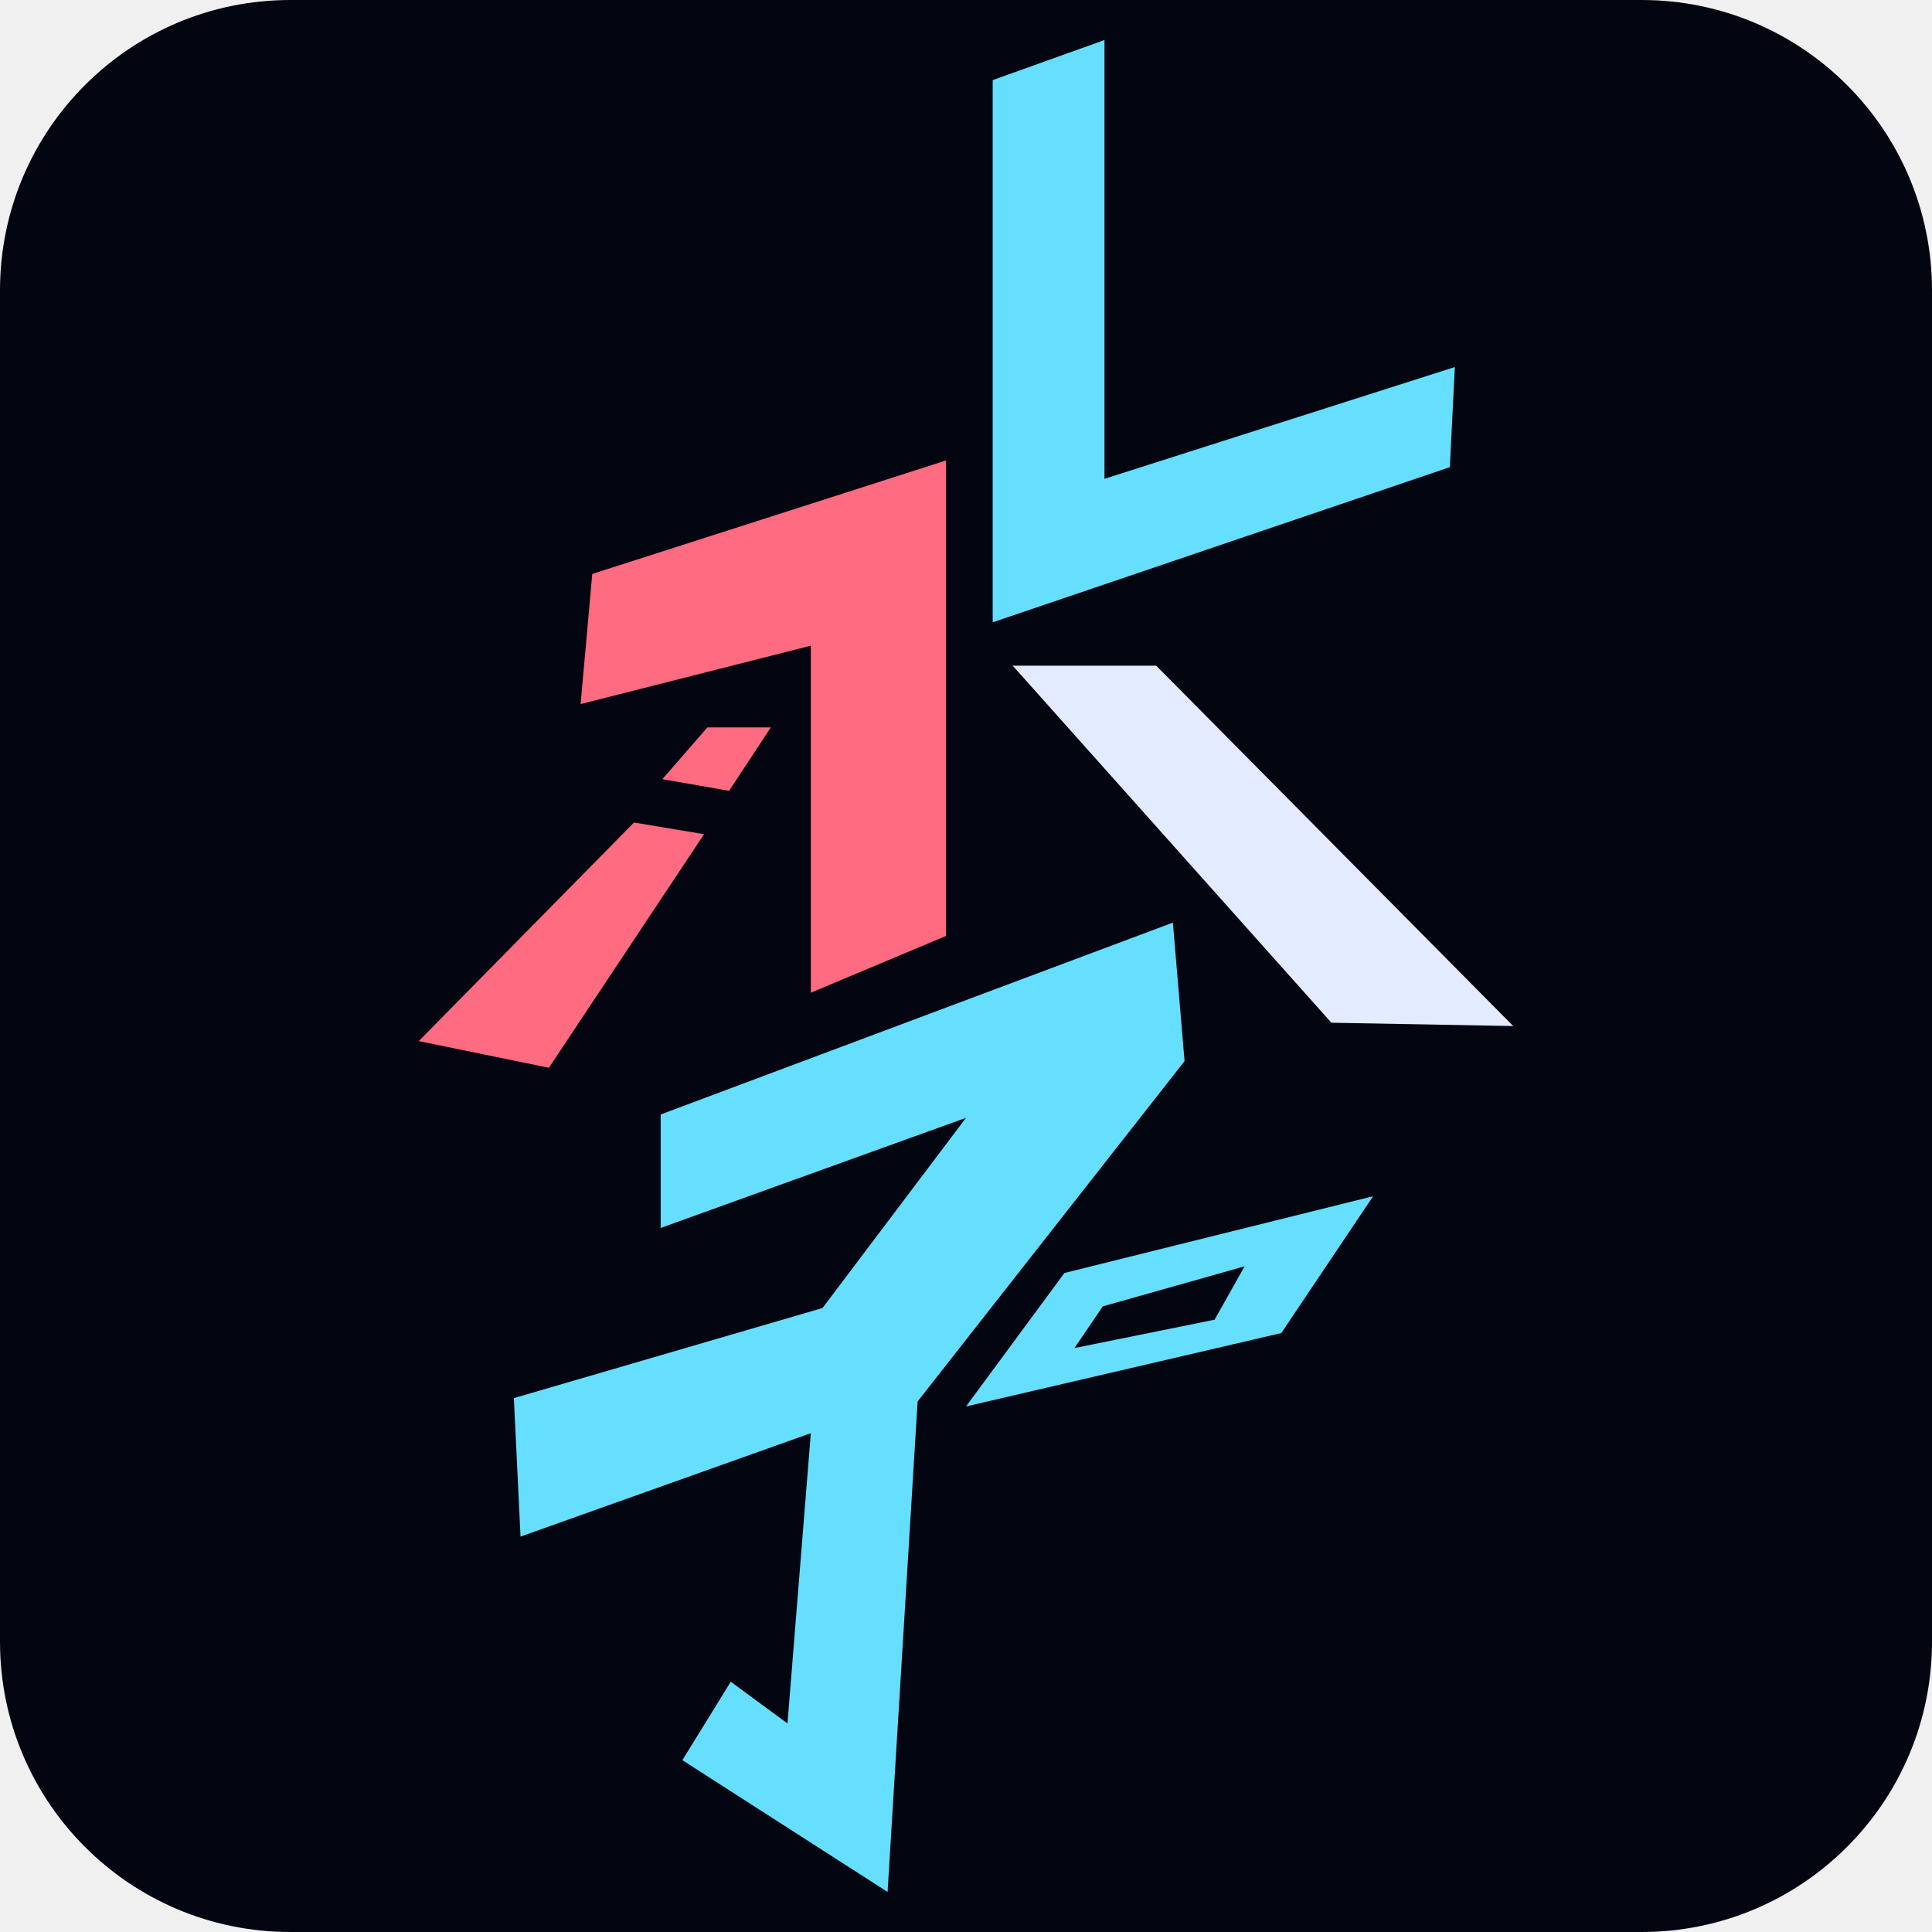
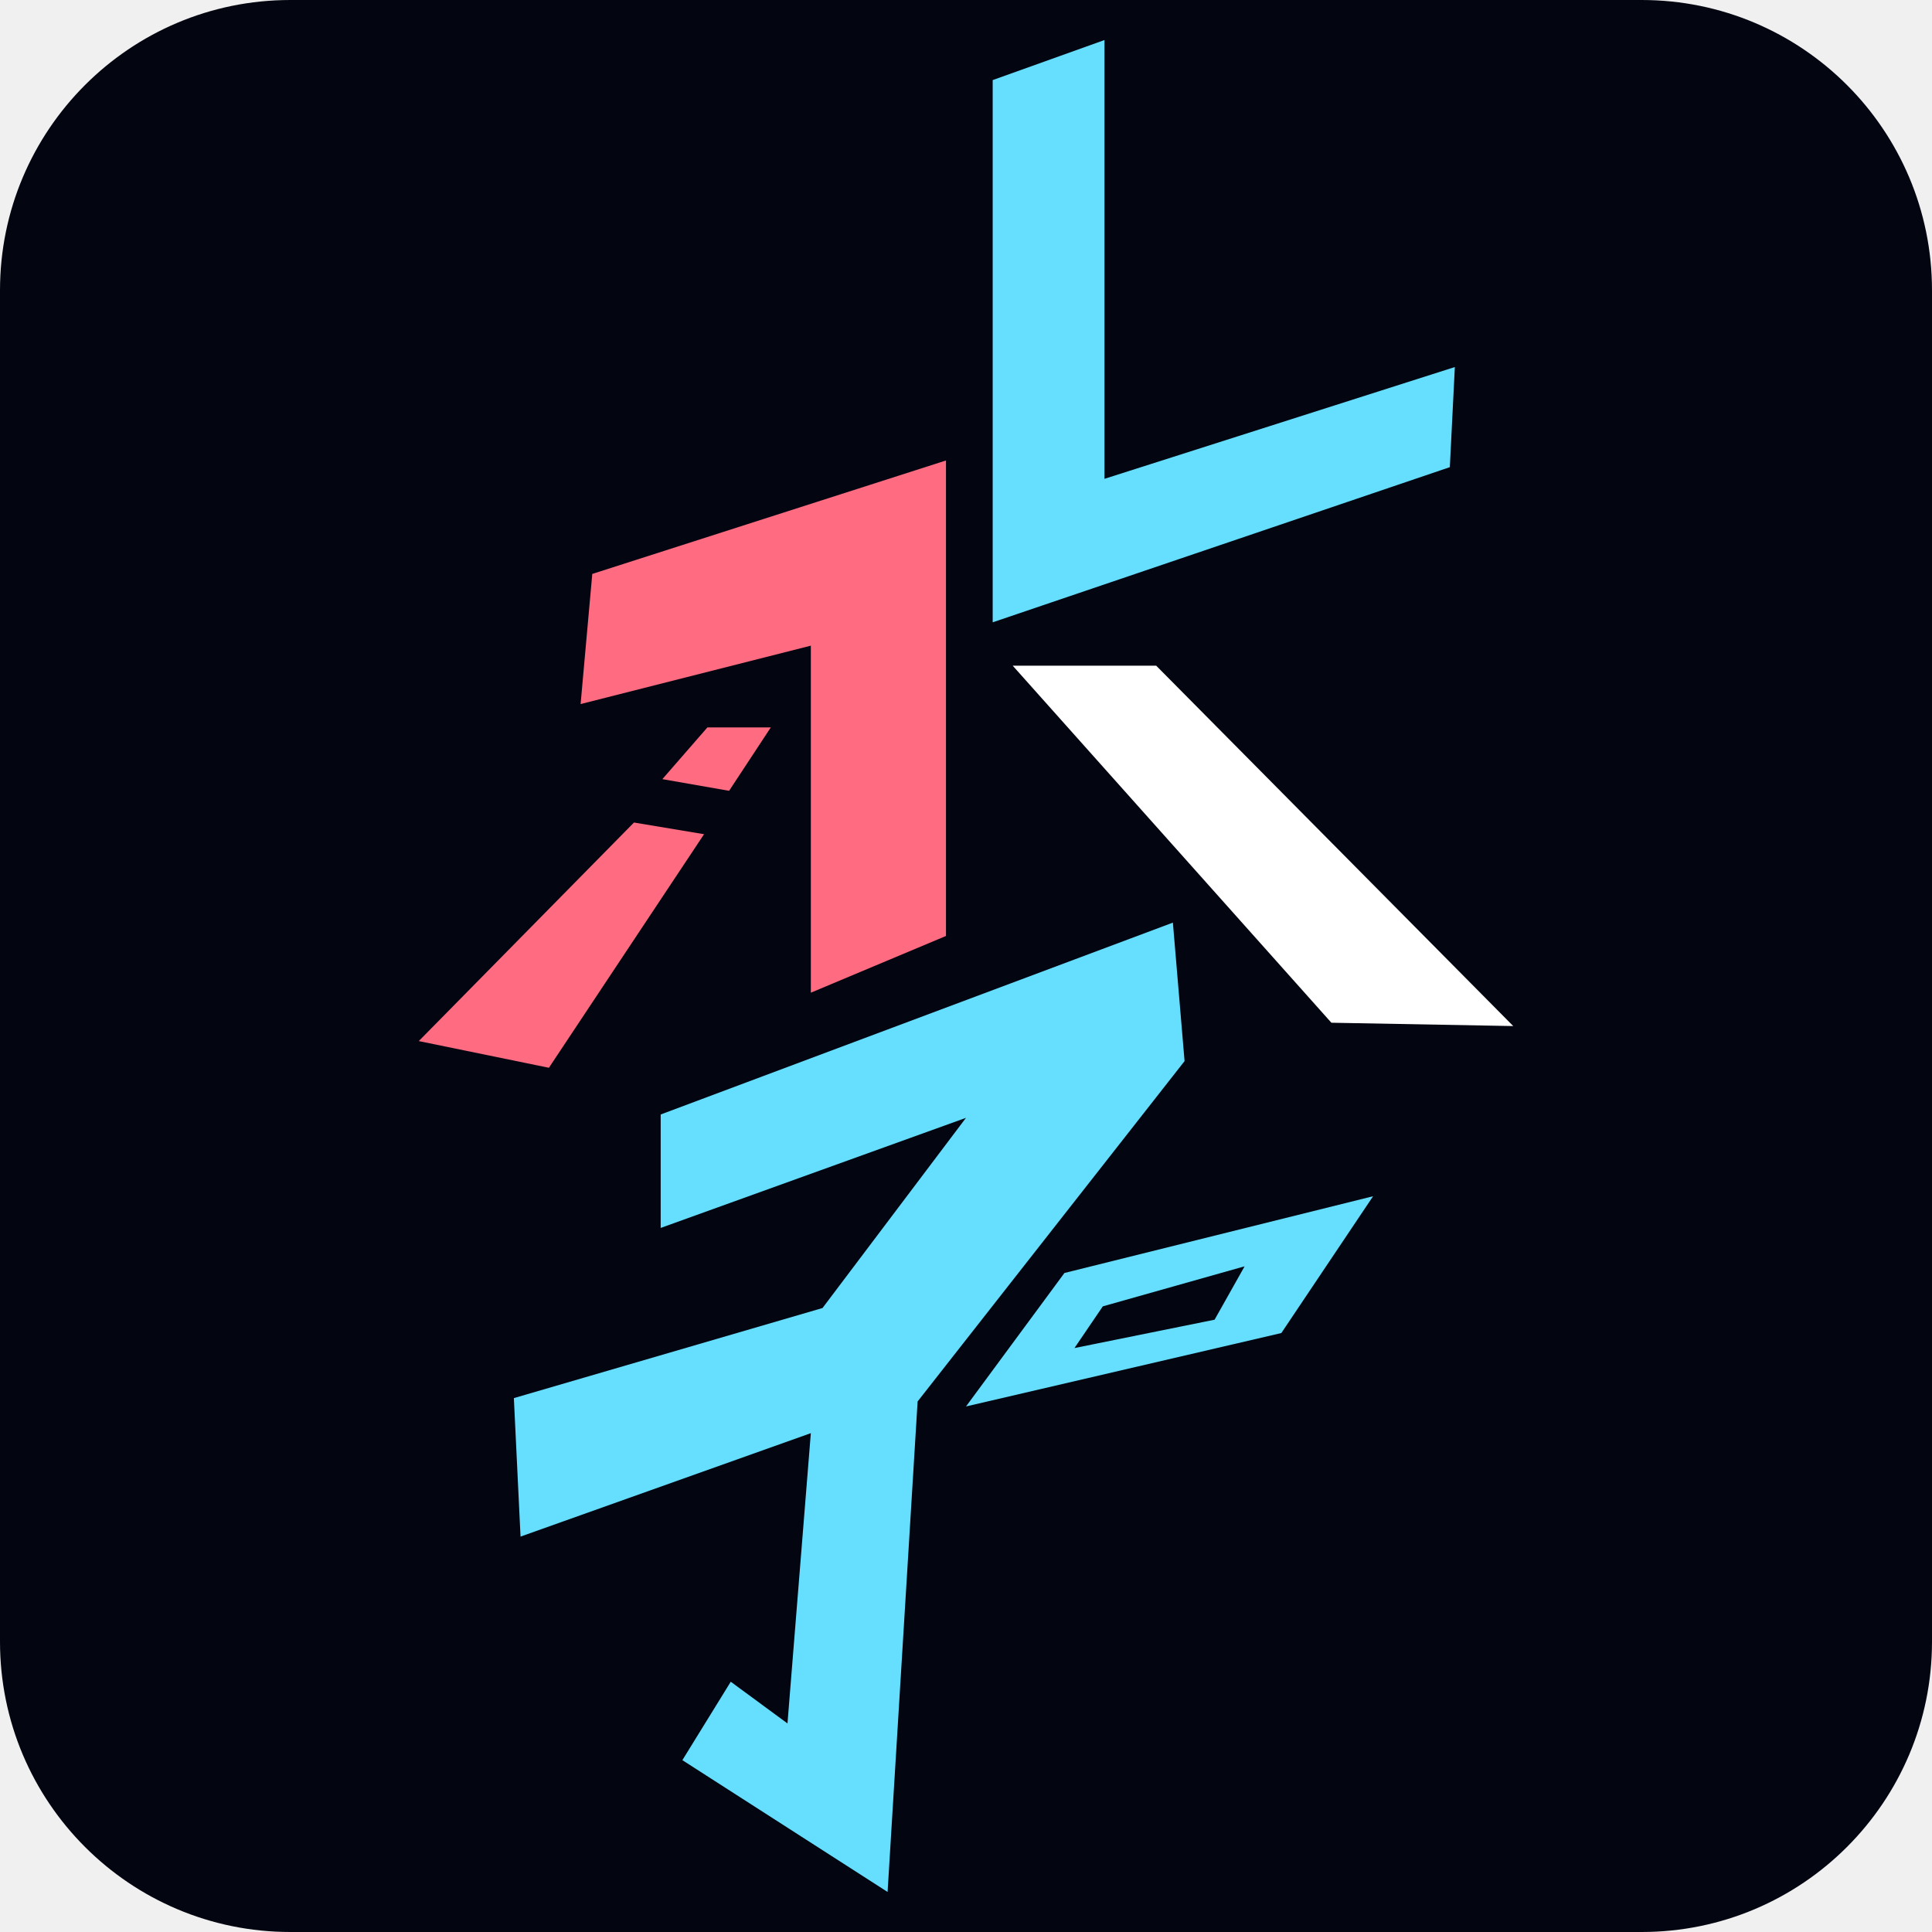
<svg xmlns="http://www.w3.org/2000/svg" viewBox="-172 7 1158 1158">
  <rect x="-172" y="7" width="1158" height="1158" rx="174" fill="#030611" />
  <path data-part="upper-left" fill="#ff6b80" fill-rule="evenodd" d="M183 351 L395 283 L395 568 L314 602 L314 394 L176 429 Z" />
  <path data-part="upper-right" fill="#66dfff" fill-rule="evenodd" d="M423 55 L490 31 L490 294 L700 227 L697 287 L423 380 Z" />
  <path data-part="dot" fill="#ff6b80" fill-rule="evenodd" d="M252 443 L290 443 L265 481 L225 474 Z" />
  <path data-part="left-leg" fill="#ff6b80" fill-rule="evenodd" d="M208 500 L250 507 L157 647 L79 631 Z" />
-   <path data-part="right-leg" fill="#e2ebff" fill-rule="evenodd" d="M435 406 L521 406 L735 622 L626 620 Z" />
+   <path data-part="right-leg" fill="#ffffff" fill-rule="evenodd" d="M435 406 L521 406 L735 622 L626 620 Z" />
  <path data-part="lower-hook" fill="#66dfff" fill-rule="evenodd" d="M224 675 L531 560 L538 643 L378 847 L360 1141 L237 1062 L266 1015 L300 1040 L314 866 L140 928 L136 845 L321 791 L407 677 L224 743 Z" />
  <path data-part="counter" fill="#66dfff" fill-rule="evenodd" d="M466 770 L651 724 L596 806 L407 850 Z M489 790 L574 766 L556 798 L472 815 Z" />
</svg>
